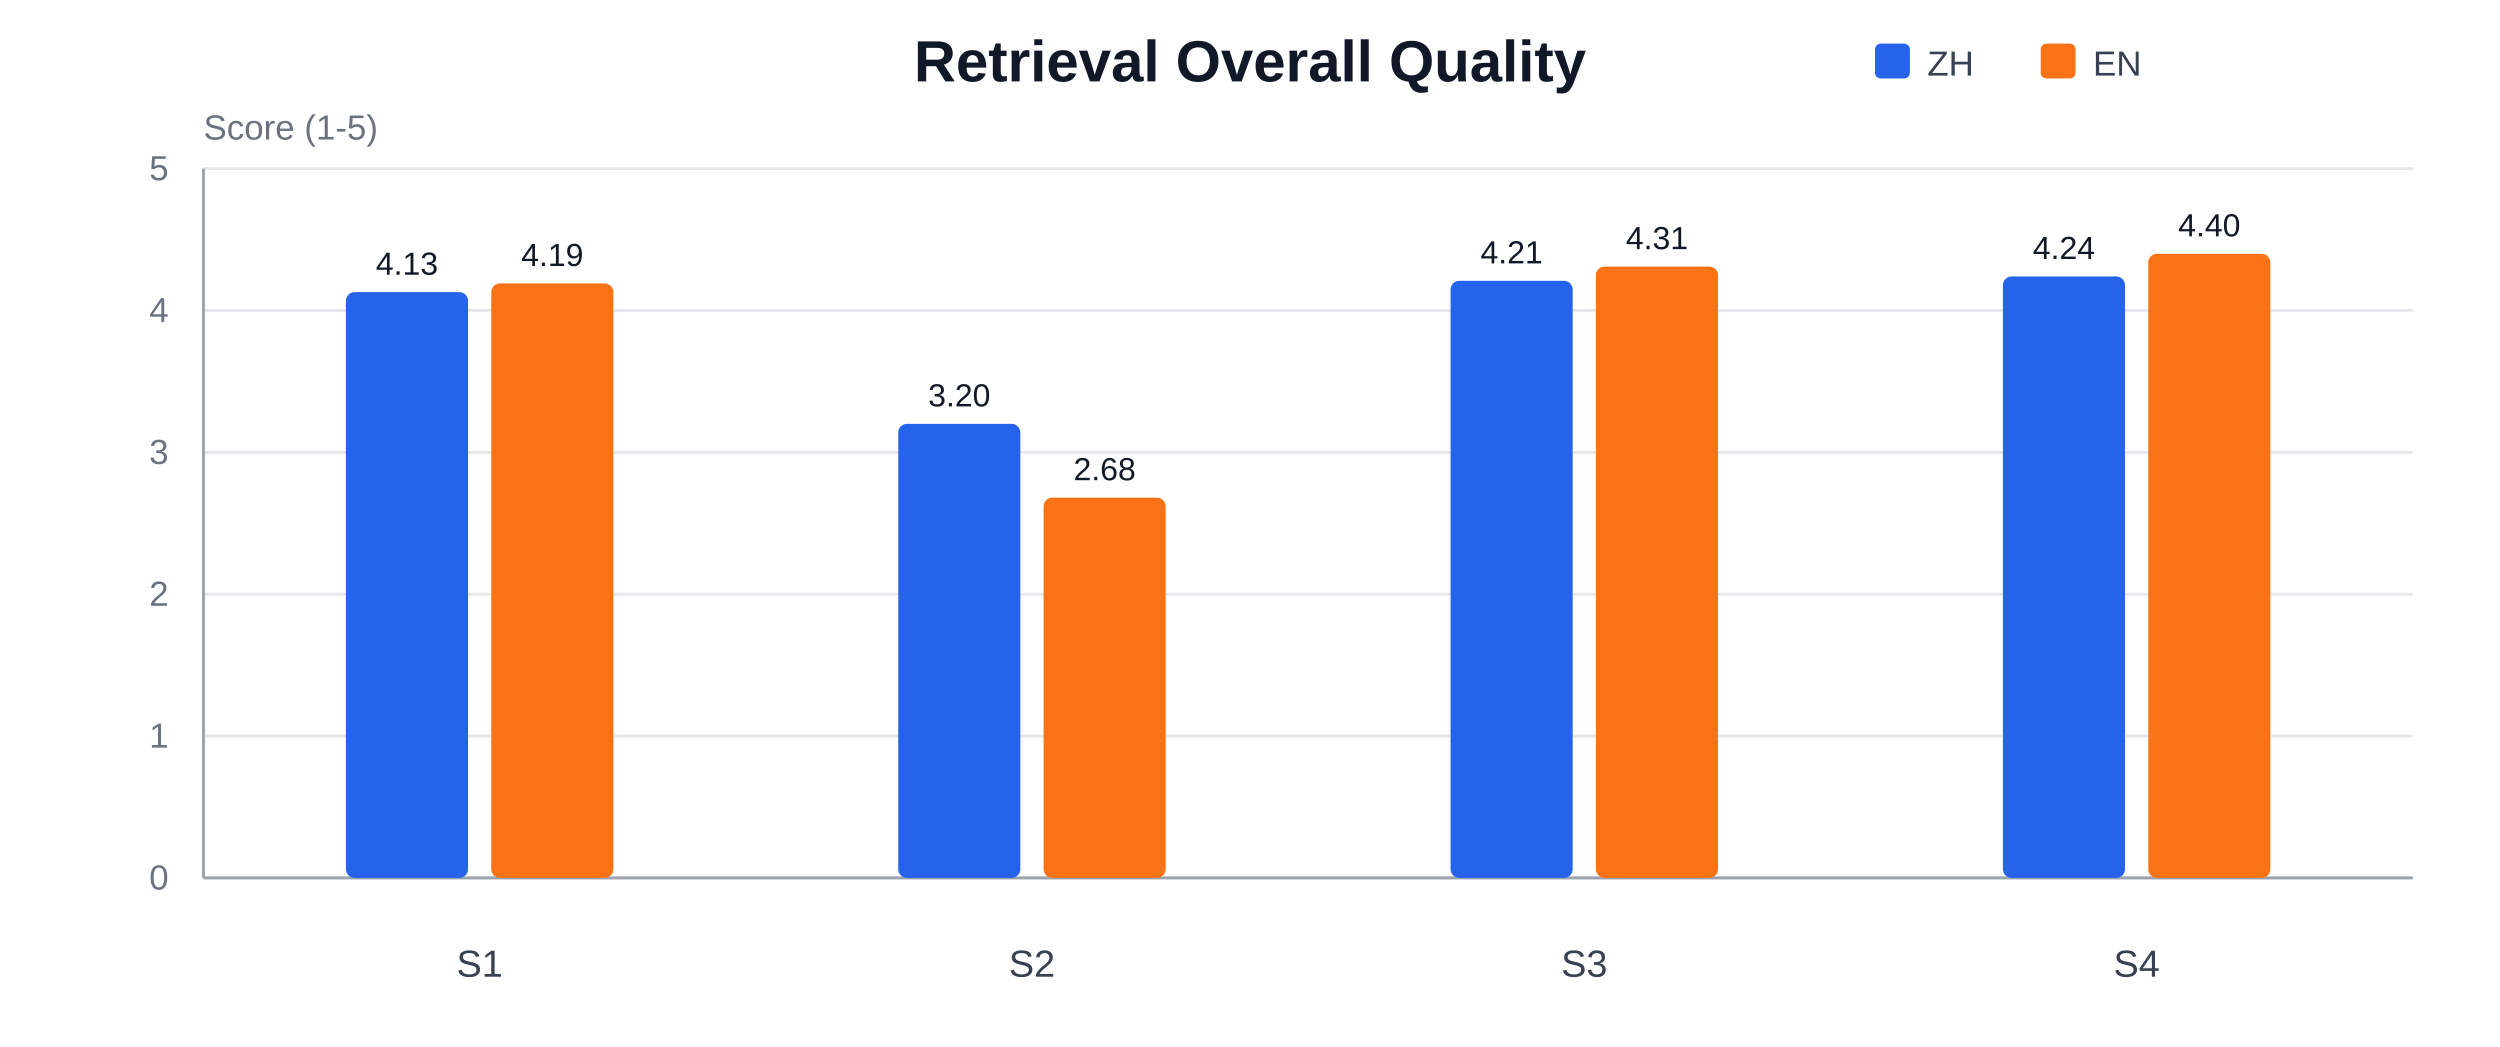
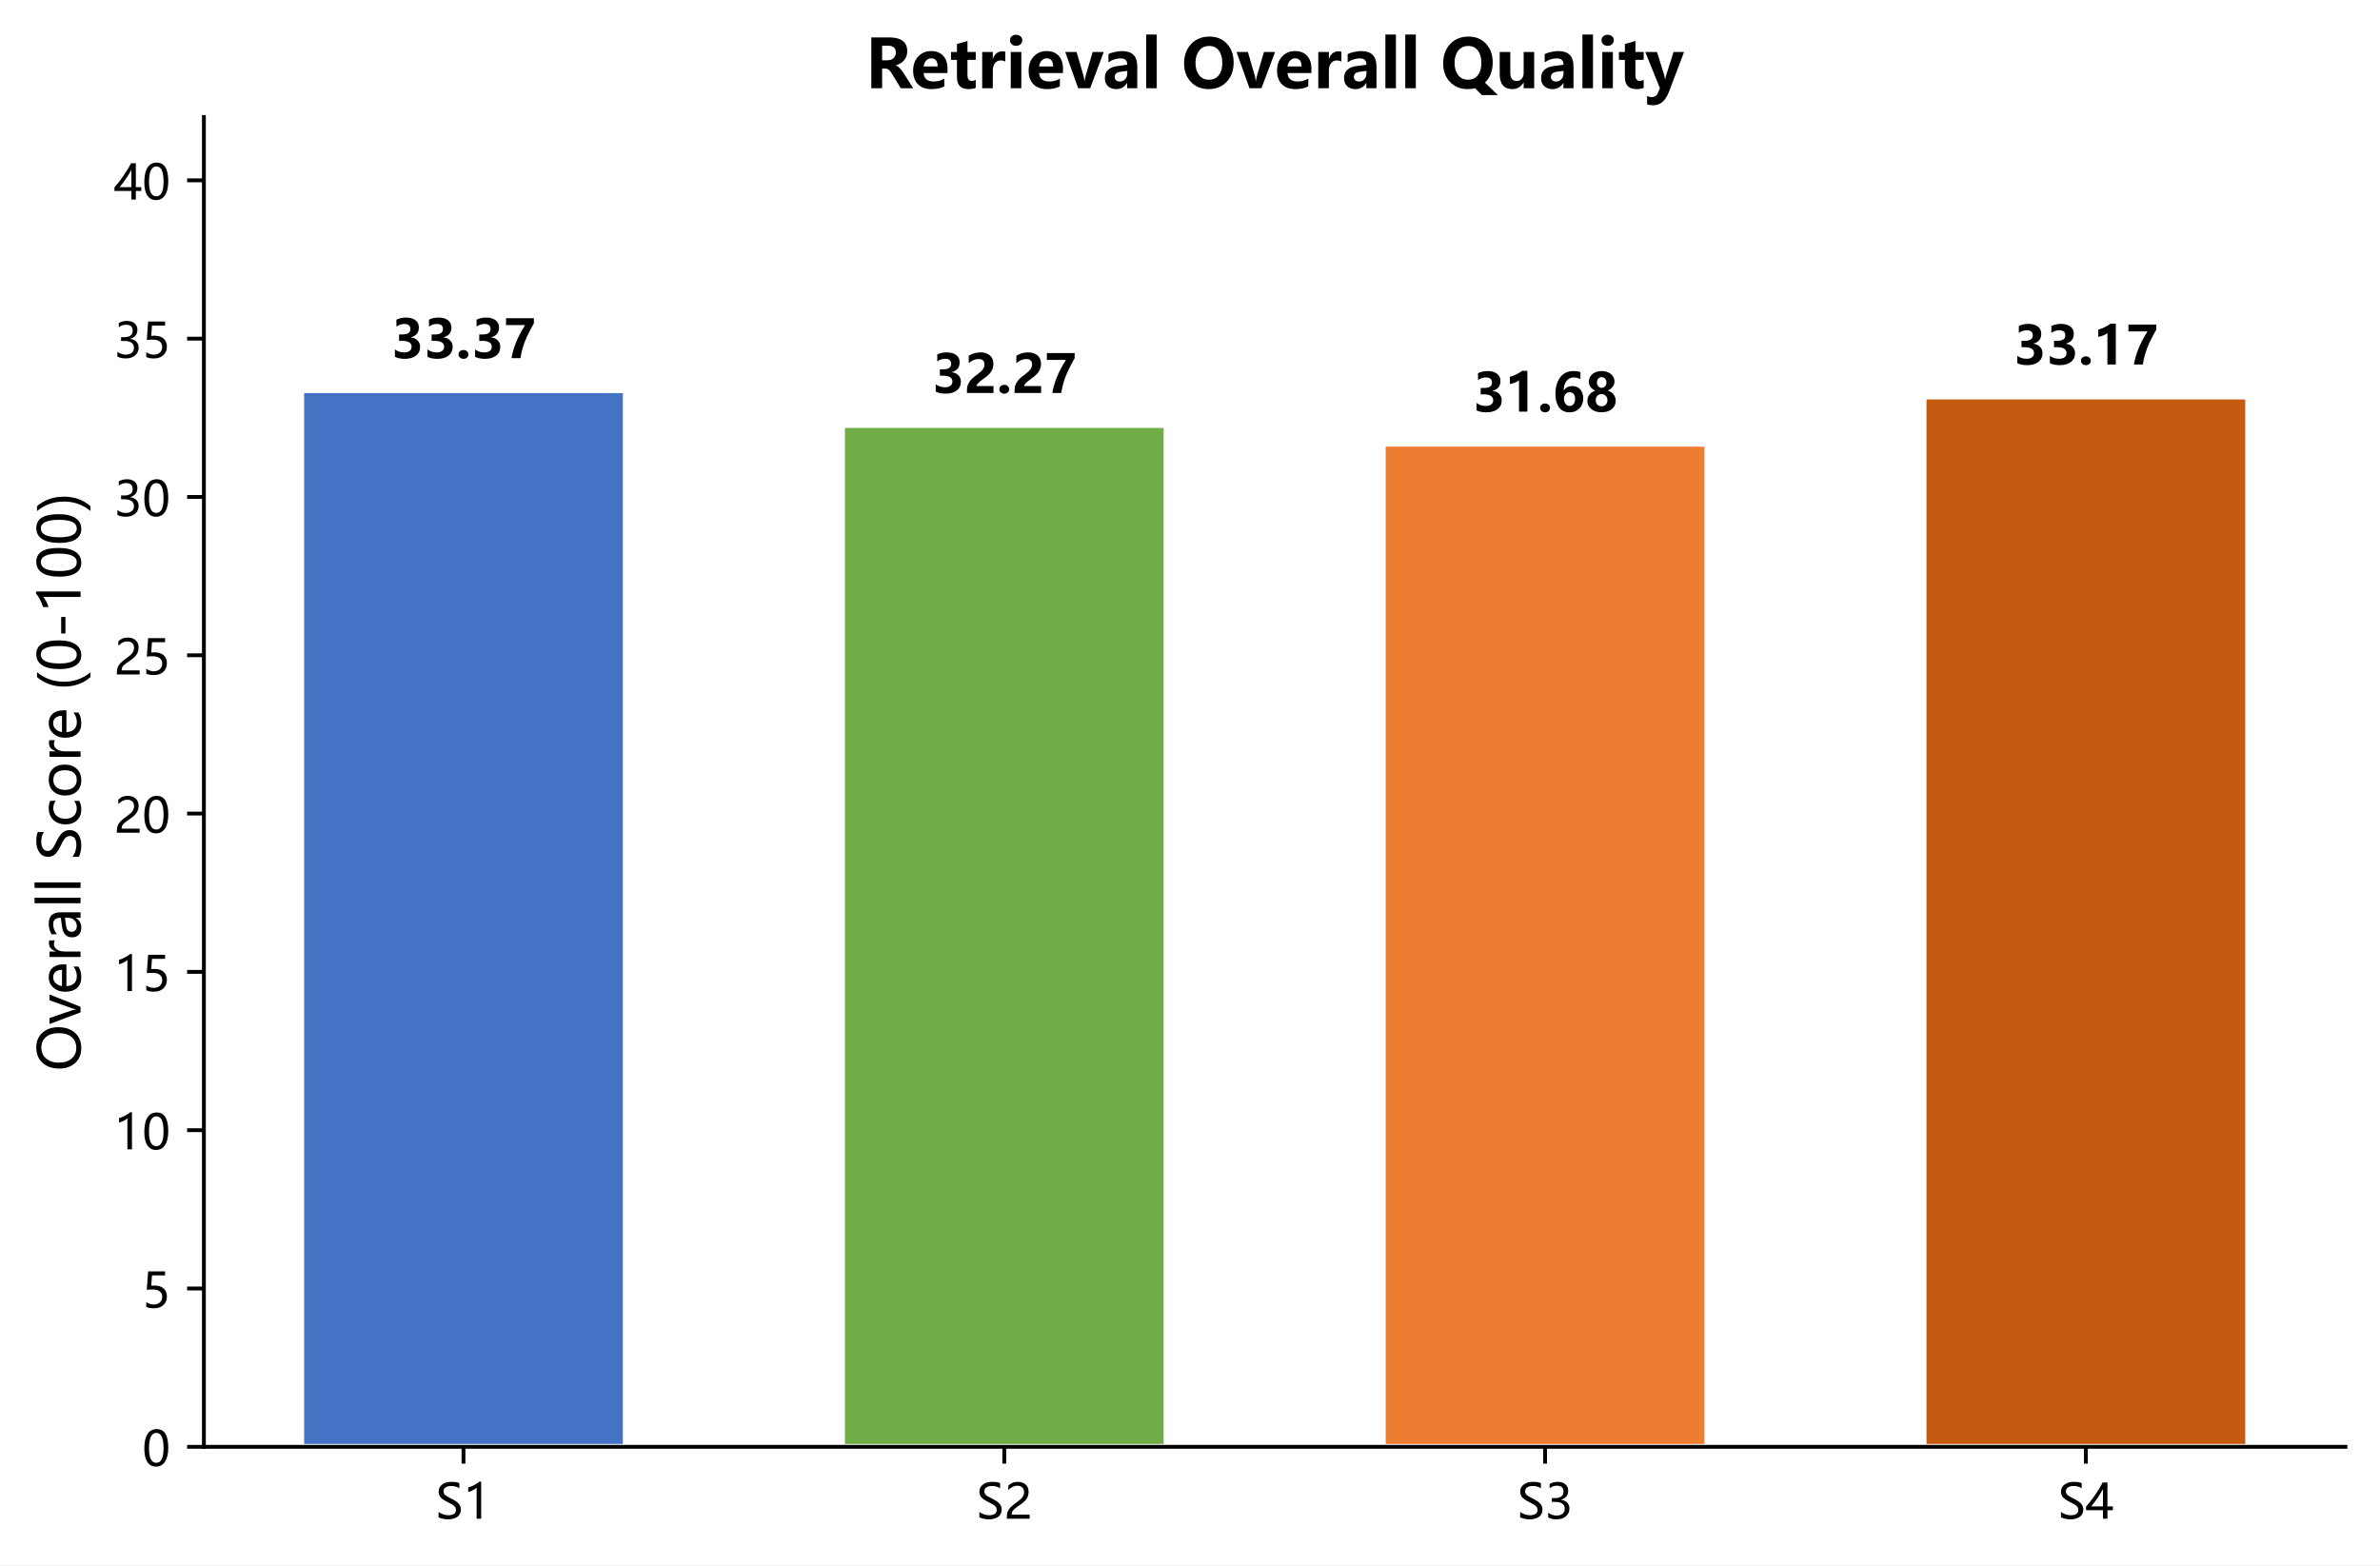
- <svg xmlns="http://www.w3.org/2000/svg" width="860" height="360" viewBox="0 0 860 360" role="img" aria-label="Retrieval Overall Quality">
-   <rect width="100%" height="100%" fill="#ffffff" />
-   <text x="430.0" y="28" text-anchor="middle" font-family="Arial, sans-serif" font-size="20" font-weight="700" fill="#111827">Retrieval Overall Quality</text>
-   <text x="70" y="48" font-family="Arial, sans-serif" font-size="12" fill="#6b7280">Score (1-5)</text>
-   <rect x="645" y="15" width="12" height="12" fill="#2563eb" rx="2" />
-   <text x="663" y="26" font-family="Arial, sans-serif" font-size="12" fill="#374151">ZH</text>
-   <rect x="702" y="15" width="12" height="12" fill="#f97316" rx="2" />
-   <text x="720" y="26" font-family="Arial, sans-serif" font-size="12" fill="#374151">EN</text>
-   <g font-family="Arial, sans-serif">
-     <line x1="70" y1="302.0" x2="830" y2="302.0" stroke="#e5e7eb" stroke-width="1" />
-     <text x="58" y="306.0" text-anchor="end" font-size="12" fill="#6b7280">0</text>
-     <line x1="70" y1="253.2" x2="830" y2="253.2" stroke="#e5e7eb" stroke-width="1" />
-     <text x="58" y="257.2" text-anchor="end" font-size="12" fill="#6b7280">1</text>
-     <line x1="70" y1="204.4" x2="830" y2="204.4" stroke="#e5e7eb" stroke-width="1" />
-     <text x="58" y="208.4" text-anchor="end" font-size="12" fill="#6b7280">2</text>
-     <line x1="70" y1="155.6" x2="830" y2="155.6" stroke="#e5e7eb" stroke-width="1" />
-     <text x="58" y="159.6" text-anchor="end" font-size="12" fill="#6b7280">3</text>
-     <line x1="70" y1="106.8" x2="830" y2="106.8" stroke="#e5e7eb" stroke-width="1" />
-     <text x="58" y="110.8" text-anchor="end" font-size="12" fill="#6b7280">4</text>
-     <line x1="70" y1="58.0" x2="830" y2="58.0" stroke="#e5e7eb" stroke-width="1" />
-     <text x="58" y="62.0" text-anchor="end" font-size="12" fill="#6b7280">5</text>
-     <line x1="70" y1="58" x2="70" y2="302" stroke="#9ca3af" />
-     <line x1="70" y1="302" x2="830" y2="302" stroke="#9ca3af" />
-     <rect x="119.0" y="100.5" width="42.0" height="201.5" rx="3" fill="#2563eb" />
-     <text x="140.0" y="94.5" text-anchor="middle" font-size="11" fill="#111827">4.13</text>
-     <rect x="169.0" y="97.5" width="42.0" height="204.5" rx="3" fill="#f97316" />
-     <text x="190.0" y="91.5" text-anchor="middle" font-size="11" fill="#111827">4.19</text>
-     <text x="165.0" y="336" text-anchor="middle" font-size="13" fill="#374151">S1</text>
-     <rect x="309.0" y="145.8" width="42.0" height="156.2" rx="3" fill="#2563eb" />
-     <text x="330.0" y="139.8" text-anchor="middle" font-size="11" fill="#111827">3.20</text>
-     <rect x="359.0" y="171.2" width="42.0" height="130.8" rx="3" fill="#f97316" />
-     <text x="380.0" y="165.2" text-anchor="middle" font-size="11" fill="#111827">2.68</text>
-     <text x="355.0" y="336" text-anchor="middle" font-size="13" fill="#374151">S2</text>
-     <rect x="499.0" y="96.6" width="42.0" height="205.4" rx="3" fill="#2563eb" />
-     <text x="520.0" y="90.6" text-anchor="middle" font-size="11" fill="#111827">4.21</text>
-     <rect x="549.0" y="91.7" width="42.0" height="210.3" rx="3" fill="#f97316" />
-     <text x="570.0" y="85.7" text-anchor="middle" font-size="11" fill="#111827">4.31</text>
-     <text x="545.0" y="336" text-anchor="middle" font-size="13" fill="#374151">S3</text>
-     <rect x="689.0" y="95.1" width="42.0" height="206.9" rx="3" fill="#2563eb" />
-     <text x="710.0" y="89.1" text-anchor="middle" font-size="11" fill="#111827">4.24</text>
-     <rect x="739.0" y="87.3" width="42.0" height="214.7" rx="3" fill="#f97316" />
-     <text x="760.0" y="81.3" text-anchor="middle" font-size="11" fill="#111827">4.40</text>
-     <text x="735.0" y="336" text-anchor="middle" font-size="13" fill="#374151">S4</text>
+ <svg xmlns="http://www.w3.org/2000/svg" xmlns:xlink="http://www.w3.org/1999/xlink" width="496.104pt" height="326.271pt" viewBox="0 0 496.104 326.271" version="1.1">
+   <defs>
+     <style type="text/css">*{stroke-linejoin: round; stroke-linecap: butt}</style>
+   </defs>
+   <g id="figure_1">
+     <g id="patch_1">
+       <path d="M 0 326.271  L 496.104 326.271  L 496.104 0  L 0 0  z " style="fill: #ffffff" />
+     </g>
+     <g id="axes_1">
+       <g id="patch_2">
+         <path d="M 42.504 301.591  L 488.904 301.591  L 488.904 24.391  L 42.504 24.391  z " style="fill: #ffffff" />
+       </g>
+       <g id="patch_3">
+         <path d="M 62.795 301.591  L 130.431 301.591  L 130.431 81.349  L 62.795 81.349  z " clip-path="url(#pa76737a433)" style="fill: #4472c4; stroke: #ffffff; stroke-width: 1.2; stroke-linejoin: miter" />
+       </g>
+       <g id="patch_4">
+         <path d="M 175.522 301.591  L 243.158 301.591  L 243.158 88.609  L 175.522 88.609  z " clip-path="url(#pa76737a433)" style="fill: #70ad47; stroke: #ffffff; stroke-width: 1.2; stroke-linejoin: miter" />
+       </g>
+       <g id="patch_5">
+         <path d="M 288.249 301.591  L 355.886 301.591  L 355.886 92.503  L 288.249 92.503  z " clip-path="url(#pa76737a433)" style="fill: #ed7d31; stroke: #ffffff; stroke-width: 1.2; stroke-linejoin: miter" />
+       </g>
+       <g id="patch_6">
+         <path d="M 400.976 301.591  L 468.613 301.591  L 468.613 82.669  L 400.976 82.669  z " clip-path="url(#pa76737a433)" style="fill: #c55a11; stroke: #ffffff; stroke-width: 1.2; stroke-linejoin: miter" />
+       </g>
+       <g id="matplotlib.axis_1">
+         <g id="xtick_1">
+           <g id="line2d_1">
+             <defs>
+               <path id="m9ad087e6a1" d="M 0 0  L 0 3.5  " style="stroke: #000000; stroke-width: 0.8" />
+             </defs>
+             <g>
+               <use xlink:href="#m9ad087e6a1" x="96.613" y="301.591" style="stroke: #000000; stroke-width: 0.8" />
+             </g>
+           </g>
+           <g id="text_1">
+             <g transform="translate(90.79487 316.585) scale(0.1 -0.1)">
+               <defs>
+                 <path id="MicrosoftYaHei-53" d="M 400 909  Q 622 716 994 591  Q 1366 466 1700 466  Q 2719 466 2719 1191  Q 2719 1394 2609 1556  Q 2500 1719 2309 1844  Q 2119 1969 1594 2228  Q 866 2591 634 2902  Q 403 3213 403 3613  Q 403 4216 887 4569  Q 1372 4922 2109 4922  Q 2831 4922 3169 4747  L 3169 4066  Q 2731 4369 2063 4369  Q 1619 4369 1339 4183  Q 1059 3997 1059 3666  Q 1059 3372 1253 3187  Q 1447 3003 2094 2684  Q 2806 2344 3090 2003  Q 3375 1663 3375 1238  Q 3375 600 2912 259  Q 2450 -81 1628 -81  Q 1341 -81 958 -1  Q 575 78 400 197  L 400 909  z " transform="scale(0.015625)" />
+                 <path id="MicrosoftYaHei-31" d="M 1781 0  L 1781 4141  Q 1638 3997 1295 3819  Q 953 3641 663 3569  L 663 4169  Q 1047 4275 1484 4508  Q 1922 4741 2156 4947  L 2388 4947  L 2388 0  L 1781 0  z " transform="scale(0.015625)" />
+               </defs>
+               <use xlink:href="#MicrosoftYaHei-53" />
+               <use xlink:href="#MicrosoftYaHei-31" transform="translate(57.71484 0)" />
+             </g>
+           </g>
+         </g>
+         <g id="xtick_2">
+           <g id="line2d_2">
+             <g>
+               <use xlink:href="#m9ad087e6a1" x="209.34" y="301.591" style="stroke: #000000; stroke-width: 0.8" />
+             </g>
+           </g>
+           <g id="text_2">
+             <g transform="translate(203.5221 316.585) scale(0.1 -0.1)">
+               <defs>
+                 <path id="MicrosoftYaHei-32" d="M 2666 3572  Q 2666 3963 2419 4186  Q 2172 4409 1747 4409  Q 1447 4409 1140 4256  Q 834 4103 569 3819  L 569 4413  Q 806 4659 1107 4790  Q 1409 4922 1816 4922  Q 2472 4922 2872 4570  Q 3272 4219 3272 3619  Q 3272 3084 3026 2693  Q 2781 2303 2188 1894  Q 1581 1475 1376 1294  Q 1172 1113 1090 947  Q 1009 781 1009 544  L 3416 544  L 3416 0  L 372 0  L 372 241  Q 372 659 486 951  Q 600 1244 862 1520  Q 1125 1797 1681 2184  Q 2250 2584 2458 2886  Q 2666 3188 2666 3572  z " transform="scale(0.015625)" />
+               </defs>
+               <use xlink:href="#MicrosoftYaHei-53" />
+               <use xlink:href="#MicrosoftYaHei-32" transform="translate(57.71484 0)" />
+             </g>
+           </g>
+         </g>
+         <g id="xtick_3">
+           <g id="line2d_3">
+             <g>
+               <use xlink:href="#m9ad087e6a1" x="322.067" y="301.591" style="stroke: #000000; stroke-width: 0.8" />
+             </g>
+           </g>
+           <g id="text_3">
+             <g transform="translate(316.2494 316.585) scale(0.1 -0.1)">
+               <defs>
+                 <path id="MicrosoftYaHei-33" d="M 447 809  Q 944 425 1569 425  Q 2069 425 2361 670  Q 2653 916 2653 1328  Q 2653 2247 1338 2247  L 934 2247  L 934 2753  L 1319 2753  Q 2484 2753 2484 3616  Q 2484 4413 1594 4413  Q 1084 4413 634 4069  L 634 4647  Q 1109 4922 1744 4922  Q 2363 4922 2738 4598  Q 3113 4275 3113 3759  Q 3113 2809 2144 2538  L 2144 2525  Q 2669 2469 2973 2155  Q 3278 1841 3278 1372  Q 3278 719 2808 319  Q 2338 -81 1556 -81  Q 869 -81 447 175  L 447 809  z " transform="scale(0.015625)" />
+               </defs>
+               <use xlink:href="#MicrosoftYaHei-53" />
+               <use xlink:href="#MicrosoftYaHei-33" transform="translate(57.71484 0)" />
+             </g>
+           </g>
+         </g>
+         <g id="xtick_4">
+           <g id="line2d_4">
+             <g>
+               <use xlink:href="#m9ad087e6a1" x="434.795" y="301.591" style="stroke: #000000; stroke-width: 0.8" />
+             </g>
+           </g>
+           <g id="text_4">
+             <g transform="translate(428.9767 316.585) scale(0.1 -0.1)">
+               <defs>
+                 <path id="MicrosoftYaHei-34" d="M 2906 4841  L 2906 1644  L 3631 1644  L 3631 1138  L 2906 1138  L 2906 0  L 2313 0  L 2313 1138  L 53 1138  L 53 1616  Q 656 2294 1265 3178  Q 1875 4063 2272 4841  L 2906 4841  z M 741 1644  L 2313 1644  L 2313 3950  Q 1988 3366 1616 2817  Q 1244 2269 741 1644  z " transform="scale(0.015625)" />
+               </defs>
+               <use xlink:href="#MicrosoftYaHei-53" />
+               <use xlink:href="#MicrosoftYaHei-34" transform="translate(57.71484 0)" />
+             </g>
+           </g>
+         </g>
+       </g>
+       <g id="matplotlib.axis_2">
+         <g id="ytick_1">
+           <g id="line2d_5">
+             <defs>
+               <path id="m7460017387" d="M 0 0  L -3.5 0  " style="stroke: #000000; stroke-width: 0.8" />
+             </defs>
+             <g>
+               <use xlink:href="#m7460017387" x="42.504" y="301.591" style="stroke: #000000; stroke-width: 0.8" />
+             </g>
+           </g>
+           <g id="text_5">
+             <g transform="translate(29.63969 305.5881) scale(0.1 -0.1)">
+               <defs>
+                 <path id="MicrosoftYaHei-30" d="M 284 2325  Q 284 3606 709 4264  Q 1134 4922 1941 4922  Q 3478 4922 3478 2441  Q 3478 1216 3045 567  Q 2613 -81 1831 -81  Q 1094 -81 689 534  Q 284 1150 284 2325  z M 909 2353  Q 909 425 1888 425  Q 2850 425 2850 2384  Q 2850 4413 1906 4413  Q 909 4413 909 2353  z " transform="scale(0.015625)" />
+               </defs>
+               <use xlink:href="#MicrosoftYaHei-30" />
+             </g>
+           </g>
+         </g>
+         <g id="ytick_2">
+           <g id="line2d_6">
+             <g>
+               <use xlink:href="#m7460017387" x="42.504" y="268.591" style="stroke: #000000; stroke-width: 0.8" />
+             </g>
+           </g>
+           <g id="text_6">
+             <g transform="translate(29.63969 272.5881) scale(0.1 -0.1)">
+               <defs>
+                 <path id="MicrosoftYaHei-35" d="M 3294 1494  Q 3294 784 2823 350  Q 2353 -84 1559 -84  Q 878 -84 544 119  L 544 744  Q 1034 425 1544 425  Q 2050 425 2361 704  Q 2672 984 2672 1447  Q 2672 1909 2348 2167  Q 2025 2425 1434 2425  Q 978 2425 613 2384  L 791 4841  L 3053 4841  L 3053 4303  L 1306 4303  L 1206 2931  L 1647 2950  Q 2416 2950 2855 2567  Q 3294 2184 3294 1494  z " transform="scale(0.015625)" />
+               </defs>
+               <use xlink:href="#MicrosoftYaHei-35" />
+             </g>
+           </g>
+         </g>
+         <g id="ytick_3">
+           <g id="line2d_7">
+             <g>
+               <use xlink:href="#m7460017387" x="42.504" y="235.591" style="stroke: #000000; stroke-width: 0.8" />
+             </g>
+           </g>
+           <g id="text_7">
+             <g transform="translate(23.77563 239.5881) scale(0.1 -0.1)">
+               <use xlink:href="#MicrosoftYaHei-31" />
+               <use xlink:href="#MicrosoftYaHei-30" transform="translate(58.64258 0)" />
+             </g>
+           </g>
+         </g>
+         <g id="ytick_4">
+           <g id="line2d_8">
+             <g>
+               <use xlink:href="#m7460017387" x="42.504" y="202.591" style="stroke: #000000; stroke-width: 0.8" />
+             </g>
+           </g>
+           <g id="text_8">
+             <g transform="translate(23.77563 206.5881) scale(0.1 -0.1)">
+               <use xlink:href="#MicrosoftYaHei-31" />
+               <use xlink:href="#MicrosoftYaHei-35" transform="translate(58.64258 0)" />
+             </g>
+           </g>
+         </g>
+         <g id="ytick_5">
+           <g id="line2d_9">
+             <g>
+               <use xlink:href="#m7460017387" x="42.504" y="169.591" style="stroke: #000000; stroke-width: 0.8" />
+             </g>
+           </g>
+           <g id="text_9">
+             <g transform="translate(23.77563 173.5881) scale(0.1 -0.1)">
+               <use xlink:href="#MicrosoftYaHei-32" />
+               <use xlink:href="#MicrosoftYaHei-30" transform="translate(58.64258 0)" />
+             </g>
+           </g>
+         </g>
+         <g id="ytick_6">
+           <g id="line2d_10">
+             <g>
+               <use xlink:href="#m7460017387" x="42.504" y="136.591" style="stroke: #000000; stroke-width: 0.8" />
+             </g>
+           </g>
+           <g id="text_10">
+             <g transform="translate(23.77563 140.5881) scale(0.1 -0.1)">
+               <use xlink:href="#MicrosoftYaHei-32" />
+               <use xlink:href="#MicrosoftYaHei-35" transform="translate(58.64258 0)" />
+             </g>
+           </g>
+         </g>
+         <g id="ytick_7">
+           <g id="line2d_11">
+             <g>
+               <use xlink:href="#m7460017387" x="42.504" y="103.591" style="stroke: #000000; stroke-width: 0.8" />
+             </g>
+           </g>
+           <g id="text_11">
+             <g transform="translate(23.77563 107.5881) scale(0.1 -0.1)">
+               <use xlink:href="#MicrosoftYaHei-33" />
+               <use xlink:href="#MicrosoftYaHei-30" transform="translate(58.64258 0)" />
+             </g>
+           </g>
+         </g>
+         <g id="ytick_8">
+           <g id="line2d_12">
+             <g>
+               <use xlink:href="#m7460017387" x="42.504" y="70.591" style="stroke: #000000; stroke-width: 0.8" />
+             </g>
+           </g>
+           <g id="text_12">
+             <g transform="translate(23.77563 74.58813) scale(0.1 -0.1)">
+               <use xlink:href="#MicrosoftYaHei-33" />
+               <use xlink:href="#MicrosoftYaHei-35" transform="translate(58.64258 0)" />
+             </g>
+           </g>
+         </g>
+         <g id="ytick_9">
+           <g id="line2d_13">
+             <g>
+               <use xlink:href="#m7460017387" x="42.504" y="37.591" style="stroke: #000000; stroke-width: 0.8" />
+             </g>
+           </g>
+           <g id="text_13">
+             <g transform="translate(23.77563 41.58812) scale(0.1 -0.1)">
+               <use xlink:href="#MicrosoftYaHei-34" />
+               <use xlink:href="#MicrosoftYaHei-30" transform="translate(58.64258 0)" />
+             </g>
+           </g>
+         </g>
+         <g id="text_14">
+           <g transform="translate(16.7925 223.3269) rotate(-90) scale(0.12 -0.12)">
+             <defs>
+               <path id="MicrosoftYaHei-4f" d="M 313 2363  Q 313 3534 947 4228  Q 1581 4922 2666 4922  Q 3675 4922 4290 4244  Q 4906 3566 4906 2478  Q 4906 1300 4275 609  Q 3644 -81 2588 -81  Q 1556 -81 934 597  Q 313 1275 313 2363  z M 969 2413  Q 969 1534 1417 1004  Q 1866 475 2588 475  Q 3363 475 3805 983  Q 4247 1491 4247 2403  Q 4247 3341 3814 3850  Q 3381 4359 2628 4359  Q 1888 4359 1428 3821  Q 969 3284 969 2413  z " transform="scale(0.015625)" />
+               <path id="MicrosoftYaHei-76" d="M 3331 3456  L 1963 0  L 1344 0  L 44 3456  L 713 3456  L 1556 988  Q 1659 691 1678 491  L 1694 491  Q 1725 753 1803 975  L 2688 3456  L 3331 3456  z " transform="scale(0.015625)" />
+               <path id="MicrosoftYaHei-65" d="M 3363 1572  L 944 1572  Q 959 1019 1246 717  Q 1534 416 2050 416  Q 2631 416 3116 788  L 3116 241  Q 2659 -81 1906 -81  Q 1156 -81 736 394  Q 316 869 316 1713  Q 316 2506 777 3022  Q 1238 3538 1922 3538  Q 2600 3538 2981 3102  Q 3363 2666 3363 1881  L 3363 1572  z M 2750 2063  Q 2747 2531 2528 2787  Q 2309 3044 1913 3044  Q 1547 3044 1280 2772  Q 1013 2500 944 2063  L 2750 2063  z " transform="scale(0.015625)" />
+               <path id="MicrosoftYaHei-72" d="M 2400 2850  Q 2247 2959 1978 2959  Q 1622 2959 1390 2626  Q 1159 2294 1159 1750  L 1159 0  L 547 0  L 547 3456  L 1159 3456  L 1159 2753  L 1172 2753  Q 1434 3516 2078 3516  Q 2288 3516 2400 3469  L 2400 2850  z " transform="scale(0.015625)" />
+               <path id="MicrosoftYaHei-61" d="M 628 3216  Q 1144 3538 1819 3538  Q 3069 3538 3069 2225  L 3069 0  L 2463 0  L 2463 534  L 2447 534  Q 2088 -81 1388 -81  Q 884 -81 587 191  Q 291 463 291 925  Q 291 1894 1438 2053  L 2463 2197  Q 2463 3044 1763 3044  Q 1141 3044 628 2625  L 628 3216  z M 1653 1625  Q 1228 1569 1067 1412  Q 906 1256 906 975  Q 906 728 1081 572  Q 1256 416 1544 416  Q 1944 416 2203 697  Q 2463 978 2463 1403  L 2463 1734  L 1653 1625  z " transform="scale(0.015625)" />
+               <path id="MicrosoftYaHei-6c" d="M 544 0  L 544 5116  L 1156 5116  L 1156 0  L 544 0  z " transform="scale(0.015625)" />
+               <path id="MicrosoftYaHei-20" transform="scale(0.015625)" />
+               <path id="MicrosoftYaHei-63" d="M 2934 156  Q 2538 -81 1978 -81  Q 1228 -81 772 400  Q 316 881 316 1647  Q 316 2497 808 3017  Q 1300 3538 2125 3538  Q 2600 3538 2938 3369  L 2938 2763  Q 2572 3031 2125 3031  Q 1600 3031 1270 2667  Q 941 2303 941 1697  Q 941 1100 1252 762  Q 1563 425 2091 425  Q 2538 425 2934 719  L 2934 156  z " transform="scale(0.015625)" />
+               <path id="MicrosoftYaHei-6f" d="M 316 1691  Q 316 2547 794 3042  Q 1272 3538 2091 3538  Q 2869 3538 3311 3061  Q 3753 2584 3753 1744  Q 3753 925 3281 422  Q 2809 -81 2016 -81  Q 1241 -81 778 406  Q 316 894 316 1691  z M 941 1709  Q 941 1113 1242 769  Q 1544 425 2053 425  Q 2578 425 2853 761  Q 3128 1097 3128 1725  Q 3128 2356 2853 2693  Q 2578 3031 2053 3031  Q 1538 3031 1239 2678  Q 941 2325 941 1709  z " transform="scale(0.015625)" />
+               <path id="MicrosoftYaHei-28" d="M 1531 -1100  Q 478 100 478 1847  Q 478 3594 1531 4841  L 2072 4841  Q 1016 3544 1016 1853  Q 1016 166 2066 -1100  L 1531 -1100  z " transform="scale(0.015625)" />
+               <path id="MicrosoftYaHei-2d" d="M 2328 1681  L 488 1681  L 488 2153  L 2328 2153  L 2328 1681  z " transform="scale(0.015625)" />
+               <path id="MicrosoftYaHei-29" d="M 78 -1100  Q 1131 163 1131 1853  Q 1131 3547 72 4841  L 616 4841  Q 1672 3603 1672 1847  Q 1672 91 616 -1100  L 78 -1100  z " transform="scale(0.015625)" />
+             </defs>
+             <use xlink:href="#MicrosoftYaHei-4f" />
+             <use xlink:href="#MicrosoftYaHei-76" transform="translate(81.49414 0)" />
+             <use xlink:href="#MicrosoftYaHei-65" transform="translate(133.3594 0)" />
+             <use xlink:href="#MicrosoftYaHei-72" transform="translate(190.0977 0)" />
+             <use xlink:href="#MicrosoftYaHei-61" transform="translate(228.2812 0)" />
+             <use xlink:href="#MicrosoftYaHei-6c" transform="translate(283.5547 0)" />
+             <use xlink:href="#MicrosoftYaHei-6c" transform="translate(310.166 0)" />
+             <use xlink:href="#MicrosoftYaHei-20" transform="translate(336.7773 0)" />
+             <use xlink:href="#MicrosoftYaHei-53" transform="translate(366.3672 0)" />
+             <use xlink:href="#MicrosoftYaHei-63" transform="translate(424.082 0)" />
+             <use xlink:href="#MicrosoftYaHei-6f" transform="translate(474.2285 0)" />
+             <use xlink:href="#MicrosoftYaHei-72" transform="translate(537.8027 0)" />
+             <use xlink:href="#MicrosoftYaHei-65" transform="translate(574.6113 0)" />
+             <use xlink:href="#MicrosoftYaHei-20" transform="translate(631.3496 0)" />
+             <use xlink:href="#MicrosoftYaHei-28" transform="translate(660.9395 0)" />
+             <use xlink:href="#MicrosoftYaHei-30" transform="translate(694.3379 0)" />
+             <use xlink:href="#MicrosoftYaHei-2d" transform="translate(752.9805 0)" />
+             <use xlink:href="#MicrosoftYaHei-31" transform="translate(796.2422 0)" />
+             <use xlink:href="#MicrosoftYaHei-30" transform="translate(854.8848 0)" />
+             <use xlink:href="#MicrosoftYaHei-30" transform="translate(913.5273 0)" />
+             <use xlink:href="#MicrosoftYaHei-29" transform="translate(972.1699 0)" />
+           </g>
+         </g>
+       </g>
+       <g id="patch_7">
+         <path d="M 42.504 301.591  L 42.504 24.391  " style="fill: none; stroke: #000000; stroke-width: 0.8; stroke-linejoin: miter; stroke-linecap: square" />
+       </g>
+       <g id="patch_8">
+         <path d="M 42.504 301.591  L 488.904 301.591  " style="fill: none; stroke: #000000; stroke-width: 0.8; stroke-linejoin: miter; stroke-linecap: square" />
+       </g>
+       <g id="text_15">
+         <g transform="translate(81.47409 74.65472) scale(0.11 -0.11)">
+           <defs>
+             <path id="MicrosoftYaHei-Bold-33" d="M 494 1053  Q 978 691 1625 691  Q 2034 691 2275 872  Q 2516 1053 2516 1388  Q 2516 1731 2230 1912  Q 1944 2094 1428 2094  L 997 2094  L 997 2872  L 1394 2872  Q 2369 2872 2369 3528  Q 2369 4147 1622 4147  Q 1134 4147 675 3828  L 675 4663  Q 1175 4922 1853 4922  Q 2541 4922 2969 4605  Q 3397 4288 3397 3725  Q 3397 2775 2434 2531  L 2434 2516  Q 2941 2459 3244 2145  Q 3547 1831 3547 1381  Q 3547 691 3042 303  Q 2538 -84 1697 -84  Q 950 -84 494 163  L 494 1053  z " transform="scale(0.015625)" />
+             <path id="MicrosoftYaHei-Bold-2e" d="M 313 453  Q 313 688 491 838  Q 669 988 916 988  Q 1166 988 1337 834  Q 1509 681 1509 453  Q 1509 213 1337 64  Q 1166 -84 903 -84  Q 659 -84 486 69  Q 313 222 313 453  z " transform="scale(0.015625)" />
+             <path id="MicrosoftYaHei-Bold-37" d="M 3675 4225  Q 3088 3172 2798 2528  Q 2509 1884 2328 1275  Q 2147 666 2050 0  L 966 0  Q 1122 947 1517 1917  Q 1913 2888 2609 4009  L 300 4009  L 300 4841  L 3675 4841  L 3675 4225  z " transform="scale(0.015625)" />
+           </defs>
+           <use xlink:href="#MicrosoftYaHei-Bold-33" />
+           <use xlink:href="#MicrosoftYaHei-Bold-33" transform="translate(61.66992 0)" />
+           <use xlink:href="#MicrosoftYaHei-Bold-2e" transform="translate(123.3398 0)" />
+           <use xlink:href="#MicrosoftYaHei-Bold-33" transform="translate(151.9043 0)" />
+           <use xlink:href="#MicrosoftYaHei-Bold-37" transform="translate(213.5742 0)" />
+         </g>
+       </g>
+       <g id="text_16">
+         <g transform="translate(194.2014 81.91472) scale(0.11 -0.11)">
+           <defs>
+             <path id="MicrosoftYaHei-Bold-32" d="M 1500 841  L 3553 841  L 3553 0  L 334 0  L 334 359  Q 334 738 473 1050  Q 613 1363 856 1633  Q 1100 1903 1613 2266  Q 2081 2616 2268 2886  Q 2456 3156 2456 3459  Q 2456 4113 1744 4113  Q 1119 4113 550 3613  L 550 4513  Q 1184 4922 1975 4922  Q 2700 4922 3122 4551  Q 3544 4181 3544 3531  Q 3544 3169 3422 2876  Q 3300 2584 3069 2328  Q 2838 2072 2328 1713  Q 1838 1363 1669 1172  Q 1500 981 1500 841  z " transform="scale(0.015625)" />
+           </defs>
+           <use xlink:href="#MicrosoftYaHei-Bold-33" />
+           <use xlink:href="#MicrosoftYaHei-Bold-32" transform="translate(61.66992 0)" />
+           <use xlink:href="#MicrosoftYaHei-Bold-2e" transform="translate(123.3398 0)" />
+           <use xlink:href="#MicrosoftYaHei-Bold-32" transform="translate(151.9043 0)" />
+           <use xlink:href="#MicrosoftYaHei-Bold-37" transform="translate(213.5742 0)" />
+         </g>
+       </g>
+       <g id="text_17">
+         <g transform="translate(306.9286 85.80872) scale(0.11 -0.11)">
+           <defs>
+             <path id="MicrosoftYaHei-Bold-31" d="M 2716 4947  L 2716 0  L 1700 0  L 1700 3809  Q 1513 3647 1188 3517  Q 863 3388 591 3356  L 591 4222  Q 1447 4472 2072 4947  L 2716 4947  z " transform="scale(0.015625)" />
+             <path id="MicrosoftYaHei-Bold-36" d="M 3378 3938  Q 3009 4147 2575 4147  Q 2016 4147 1680 3708  Q 1344 3269 1344 2572  L 1363 2572  Q 1709 3103 2391 3103  Q 3000 3103 3358 2686  Q 3716 2269 3716 1600  Q 3716 869 3250 392  Q 2784 -84 2059 -84  Q 1228 -84 786 516  Q 344 1116 344 2159  Q 344 3388 917 4155  Q 1491 4922 2513 4922  Q 3063 4922 3378 4791  L 3378 3938  z M 1378 1591  Q 1378 1216 1565 953  Q 1753 691 2059 691  Q 2369 691 2547 931  Q 2725 1172 2725 1534  Q 2725 2350 2053 2350  Q 1750 2350 1564 2134  Q 1378 1919 1378 1591  z " transform="scale(0.015625)" />
+             <path id="MicrosoftYaHei-Bold-38" d="M 269 1303  Q 269 1725 512 2053  Q 756 2381 1219 2534  Q 850 2719 648 3003  Q 447 3288 447 3634  Q 447 3997 645 4292  Q 844 4588 1200 4755  Q 1556 4922 1997 4922  Q 2441 4922 2800 4758  Q 3159 4594 3359 4298  Q 3559 4003 3559 3647  Q 3559 3309 3339 3018  Q 3119 2728 2747 2559  Q 3200 2403 3453 2076  Q 3706 1750 3706 1313  Q 3706 697 3228 309  Q 2750 -78 1988 -78  Q 1225 -78 747 309  Q 269 697 269 1303  z M 1278 1394  Q 1278 1056 1472 853  Q 1666 650 1991 650  Q 2303 650 2503 853  Q 2703 1056 2703 1394  Q 2703 1709 2500 1920  Q 2297 2131 1991 2131  Q 1675 2131 1476 1920  Q 1278 1709 1278 1394  z M 1428 3531  Q 1428 3266 1592 3077  Q 1756 2888 2006 2888  Q 2247 2888 2415 3072  Q 2584 3256 2584 3531  Q 2584 3806 2420 3997  Q 2256 4188 2006 4188  Q 1750 4188 1589 3997  Q 1428 3806 1428 3531  z " transform="scale(0.015625)" />
+           </defs>
+           <use xlink:href="#MicrosoftYaHei-Bold-33" />
+           <use xlink:href="#MicrosoftYaHei-Bold-31" transform="translate(61.66992 0)" />
+           <use xlink:href="#MicrosoftYaHei-Bold-2e" transform="translate(123.3398 0)" />
+           <use xlink:href="#MicrosoftYaHei-Bold-36" transform="translate(151.9043 0)" />
+           <use xlink:href="#MicrosoftYaHei-Bold-38" transform="translate(213.5742 0)" />
+         </g>
+       </g>
+       <g id="text_18">
+         <g transform="translate(419.6559 75.97472) scale(0.11 -0.11)">
+           <use xlink:href="#MicrosoftYaHei-Bold-33" />
+           <use xlink:href="#MicrosoftYaHei-Bold-33" transform="translate(61.66992 0)" />
+           <use xlink:href="#MicrosoftYaHei-Bold-2e" transform="translate(123.3398 0)" />
+           <use xlink:href="#MicrosoftYaHei-Bold-31" transform="translate(151.9043 0)" />
+           <use xlink:href="#MicrosoftYaHei-Bold-37" transform="translate(213.5742 0)" />
+         </g>
+       </g>
+       <g id="text_19">
+         <g transform="translate(180.3967 18.39125) scale(0.14 -0.14)">
+           <defs>
+             <path id="MicrosoftYaHei-Bold-52" d="M 4553 0  L 3366 0  L 2606 1259  Q 2372 1650 2222 1762  Q 2072 1875 1903 1875  L 1591 1875  L 1591 0  L 559 0  L 559 4841  L 2256 4841  Q 3984 4841 3984 3528  Q 3984 3034 3695 2681  Q 3406 2328 2900 2184  L 2900 2172  Q 3234 2059 3641 1434  L 4553 0  z M 1591 4056  L 1591 2663  L 2097 2663  Q 2459 2663 2679 2873  Q 2900 3084 2900 3400  Q 2900 4056 2116 4056  L 1591 4056  z " transform="scale(0.015625)" />
+             <path id="MicrosoftYaHei-Bold-65" d="M 3528 1444  L 1253 1444  Q 1306 641 2222 641  Q 2794 641 3231 922  L 3231 181  Q 2759 -84 1994 -84  Q 1169 -84 711 381  Q 253 847 253 1678  Q 253 2506 740 3023  Q 1228 3541 1966 3541  Q 2700 3541 3114 3095  Q 3528 2650 3528 1872  L 3528 1444  z M 2588 2075  Q 2588 2850 1959 2850  Q 1700 2850 1500 2637  Q 1300 2425 1250 2075  L 2588 2075  z " transform="scale(0.015625)" />
+             <path id="MicrosoftYaHei-Bold-74" d="M 2494 41  Q 2266 -84 1803 -84  Q 703 -84 703 1072  L 703 2703  L 134 2703  L 134 3456  L 703 3456  L 703 4216  L 1706 4503  L 1706 3456  L 2494 3456  L 2494 2703  L 1706 2703  L 1706 1247  Q 1706 694 2144 694  Q 2313 694 2494 794  L 2494 41  z " transform="scale(0.015625)" />
+             <path id="MicrosoftYaHei-Bold-72" d="M 2663 2541  Q 2478 2647 2216 2647  Q 1872 2647 1670 2384  Q 1469 2122 1469 1663  L 1469 0  L 459 0  L 459 3456  L 1469 3456  L 1469 2806  L 1481 2806  Q 1731 3516 2391 3516  Q 2569 3516 2663 3475  L 2663 2541  z " transform="scale(0.015625)" />
+             <path id="MicrosoftYaHei-Bold-69" d="M 369 4572  Q 369 4803 533 4948  Q 697 5094 953 5094  Q 1216 5094 1378 4945  Q 1541 4797 1541 4572  Q 1541 4344 1375 4192  Q 1209 4041 953 4041  Q 700 4041 534 4194  Q 369 4347 369 4572  z M 444 0  L 444 3456  L 1450 3456  L 1450 0  L 444 0  z " transform="scale(0.015625)" />
+             <path id="MicrosoftYaHei-Bold-76" d="M 3688 3456  L 2391 0  L 1250 0  L 16 3456  L 1097 3456  L 1731 1281  Q 1834 925 1847 684  L 1863 684  Q 1888 931 1984 1263  L 2631 3456  L 3688 3456  z " transform="scale(0.015625)" />
+             <path id="MicrosoftYaHei-Bold-61" d="M 544 3247  Q 778 3378 1170 3459  Q 1563 3541 1841 3541  Q 3291 3541 3291 2088  L 3291 0  L 2331 0  L 2331 503  L 2319 503  Q 1966 -84 1284 -84  Q 794 -84 498 195  Q 203 475 203 956  Q 203 1950 1388 2113  L 2338 2241  Q 2338 2844 1709 2844  Q 1091 2844 544 2469  L 544 3247  z M 1684 1566  Q 1138 1494 1138 1072  Q 1138 878 1270 759  Q 1403 641 1628 641  Q 1938 641 2138 859  Q 2338 1078 2338 1403  L 2338 1650  L 1684 1566  z " transform="scale(0.015625)" />
+             <path id="MicrosoftYaHei-Bold-6c" d="M 444 0  L 444 5116  L 1450 5116  L 1450 0  L 444 0  z " transform="scale(0.015625)" />
+             <path id="MicrosoftYaHei-Bold-20" transform="scale(0.015625)" />
+             <path id="MicrosoftYaHei-Bold-4f" d="M 256 2356  Q 256 3494 920 4208  Q 1584 4922 2675 4922  Q 3713 4922 4345 4231  Q 4978 3541 4978 2456  Q 4978 1325 4320 620  Q 3663 -84 2597 -84  Q 1556 -84 906 598  Q 256 1281 256 2356  z M 1341 2413  Q 1341 1706 1681 1257  Q 2022 809 2616 809  Q 3222 809 3559 1239  Q 3897 1669 3897 2394  Q 3897 3150 3569 3589  Q 3241 4028 2644 4028  Q 2038 4028 1689 3578  Q 1341 3128 1341 2413  z " transform="scale(0.015625)" />
+             <path id="MicrosoftYaHei-Bold-51" d="M 256 2356  Q 256 3494 920 4208  Q 1584 4922 2675 4922  Q 3713 4922 4345 4231  Q 4978 3541 4978 2456  Q 4978 1325 4319 619  Q 4278 575 4238 534  L 5469 -653  L 3941 -653  L 3297 3  Q 2972 -84 2597 -84  Q 1556 -84 906 598  Q 256 1281 256 2356  z M 1341 2413  Q 1341 1706 1681 1257  Q 2022 809 2616 809  Q 3222 809 3559 1239  Q 3897 1669 3897 2394  Q 3897 3150 3569 3589  Q 3241 4028 2644 4028  Q 2038 4028 1689 3578  Q 1341 3128 1341 2413  z " transform="scale(0.015625)" />
+             <path id="MicrosoftYaHei-Bold-75" d="M 3691 0  L 2688 0  L 2688 528  L 2672 528  Q 2284 -84 1613 -84  Q 406 -84 406 1372  L 406 3456  L 1416 3456  L 1416 1466  Q 1416 691 2022 691  Q 2325 691 2506 903  Q 2688 1116 2688 1478  L 2688 3456  L 3691 3456  L 3691 0  z " transform="scale(0.015625)" />
+             <path id="MicrosoftYaHei-Bold-79" d="M 3691 3456  L 2266 -309  Q 1769 -1622 778 -1622  Q 388 -1622 172 -1541  L 172 -731  Q 375 -847 619 -847  Q 1031 -847 1200 -447  L 1391 6  L -6 3456  L 1113 3456  L 1788 1291  Q 1850 1094 1878 850  L 1897 850  Q 1919 1016 2000 1284  L 2691 3456  L 3691 3456  z " transform="scale(0.015625)" />
+           </defs>
+           <use xlink:href="#MicrosoftYaHei-Bold-52" />
+           <use xlink:href="#MicrosoftYaHei-Bold-65" transform="translate(67.07422 0)" />
+           <use xlink:href="#MicrosoftYaHei-Bold-74" transform="translate(125.2773 0)" />
+           <use xlink:href="#MicrosoftYaHei-Bold-72" transform="translate(166.6836 0)" />
+           <use xlink:href="#MicrosoftYaHei-Bold-69" transform="translate(209.4414 0)" />
+           <use xlink:href="#MicrosoftYaHei-Bold-65" transform="translate(239.0312 0)" />
+           <use xlink:href="#MicrosoftYaHei-Bold-76" transform="translate(297.2344 0)" />
+           <use xlink:href="#MicrosoftYaHei-Bold-61" transform="translate(353.3242 0)" />
+           <use xlink:href="#MicrosoftYaHei-Bold-6c" transform="translate(411.0879 0)" />
+           <use xlink:href="#MicrosoftYaHei-Bold-20" transform="translate(440.6777 0)" />
+           <use xlink:href="#MicrosoftYaHei-Bold-4f" transform="translate(470.4629 0)" />
+           <use xlink:href="#MicrosoftYaHei-Bold-76" transform="translate(552.2988 0)" />
+           <use xlink:href="#MicrosoftYaHei-Bold-65" transform="translate(608.8887 0)" />
+           <use xlink:href="#MicrosoftYaHei-Bold-72" transform="translate(667.0918 0)" />
+           <use xlink:href="#MicrosoftYaHei-Bold-61" transform="translate(709.4746 0)" />
+           <use xlink:href="#MicrosoftYaHei-Bold-6c" transform="translate(767.2383 0)" />
+           <use xlink:href="#MicrosoftYaHei-Bold-6c" transform="translate(796.8281 0)" />
+           <use xlink:href="#MicrosoftYaHei-Bold-20" transform="translate(826.418 0)" />
+           <use xlink:href="#MicrosoftYaHei-Bold-51" transform="translate(856.2031 0)" />
+           <use xlink:href="#MicrosoftYaHei-Bold-75" transform="translate(938.0391 0)" />
+           <use xlink:href="#MicrosoftYaHei-Bold-61" transform="translate(1002.834 0)" />
+           <use xlink:href="#MicrosoftYaHei-Bold-6c" transform="translate(1060.598 0)" />
+           <use xlink:href="#MicrosoftYaHei-Bold-69" transform="translate(1090.188 0)" />
+           <use xlink:href="#MicrosoftYaHei-Bold-74" transform="translate(1119.777 0)" />
+           <use xlink:href="#MicrosoftYaHei-Bold-79" transform="translate(1161.184 0)" />
+         </g>
+       </g>
+     </g>
  </g>
+   <defs>
+     <clipPath id="pa76737a433">
+       <rect x="42.504" y="24.391" width="446.4" height="277.2" />
+     </clipPath>
+   </defs>
</svg>
